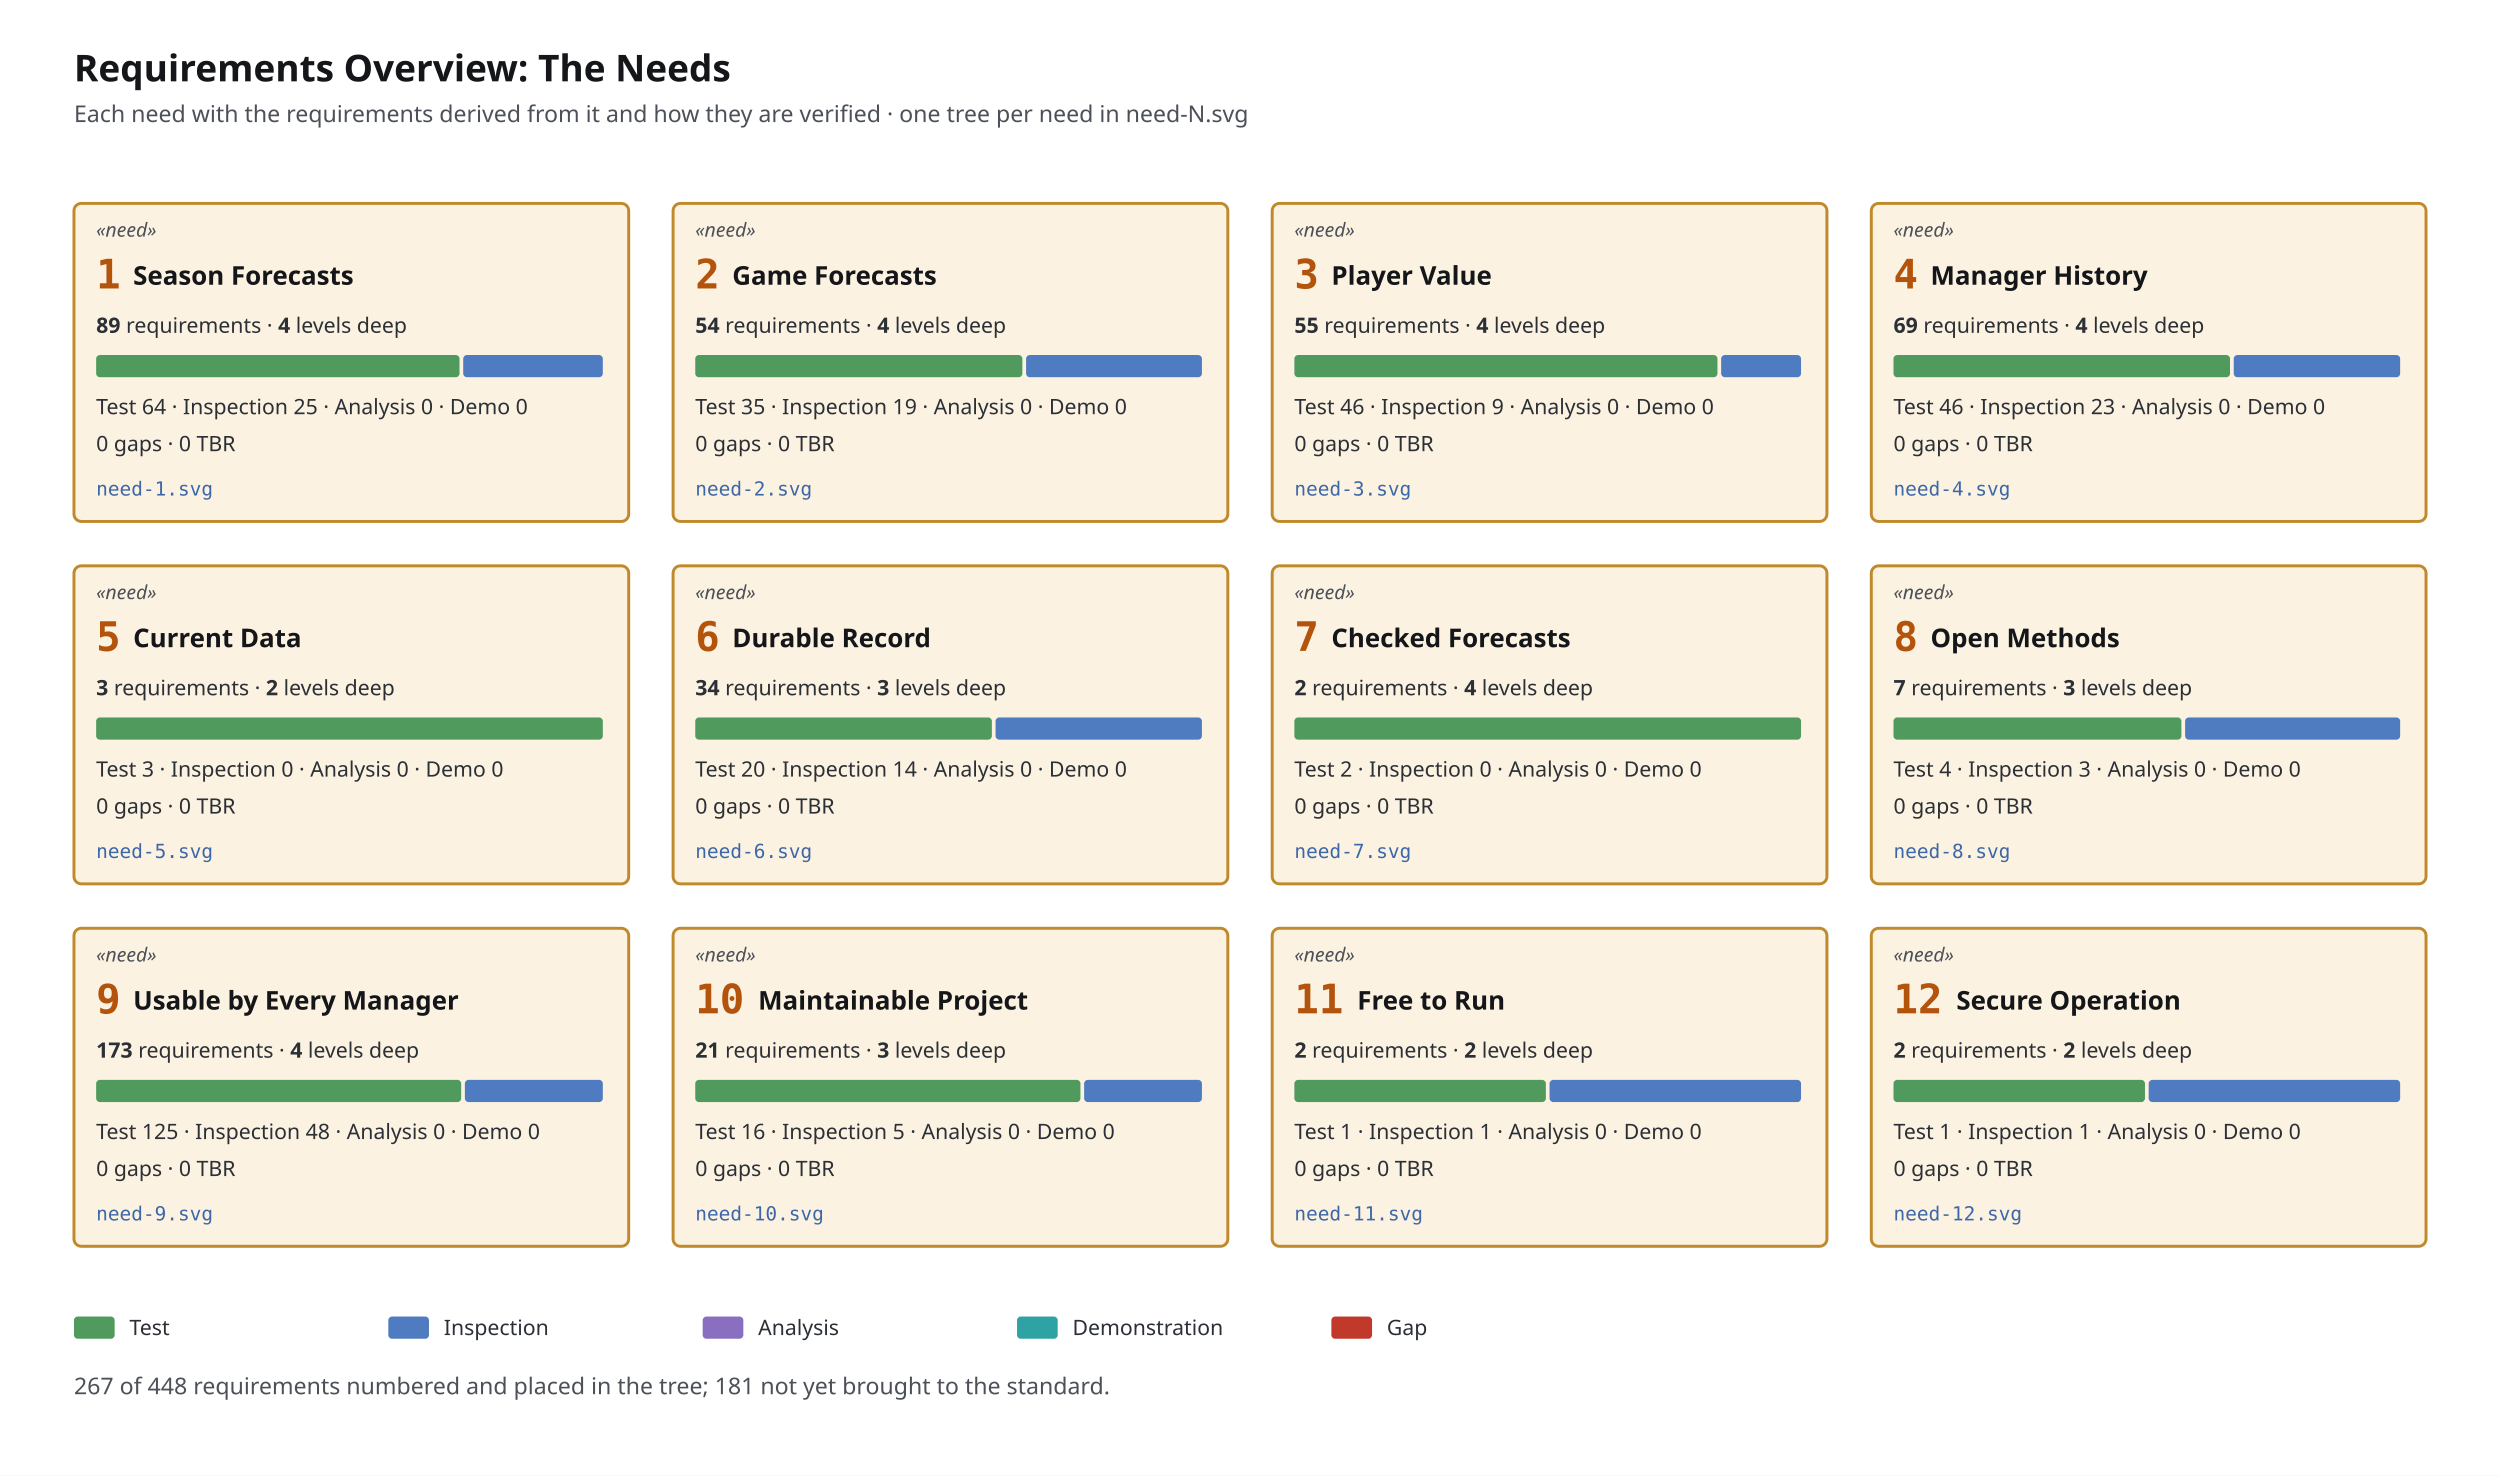
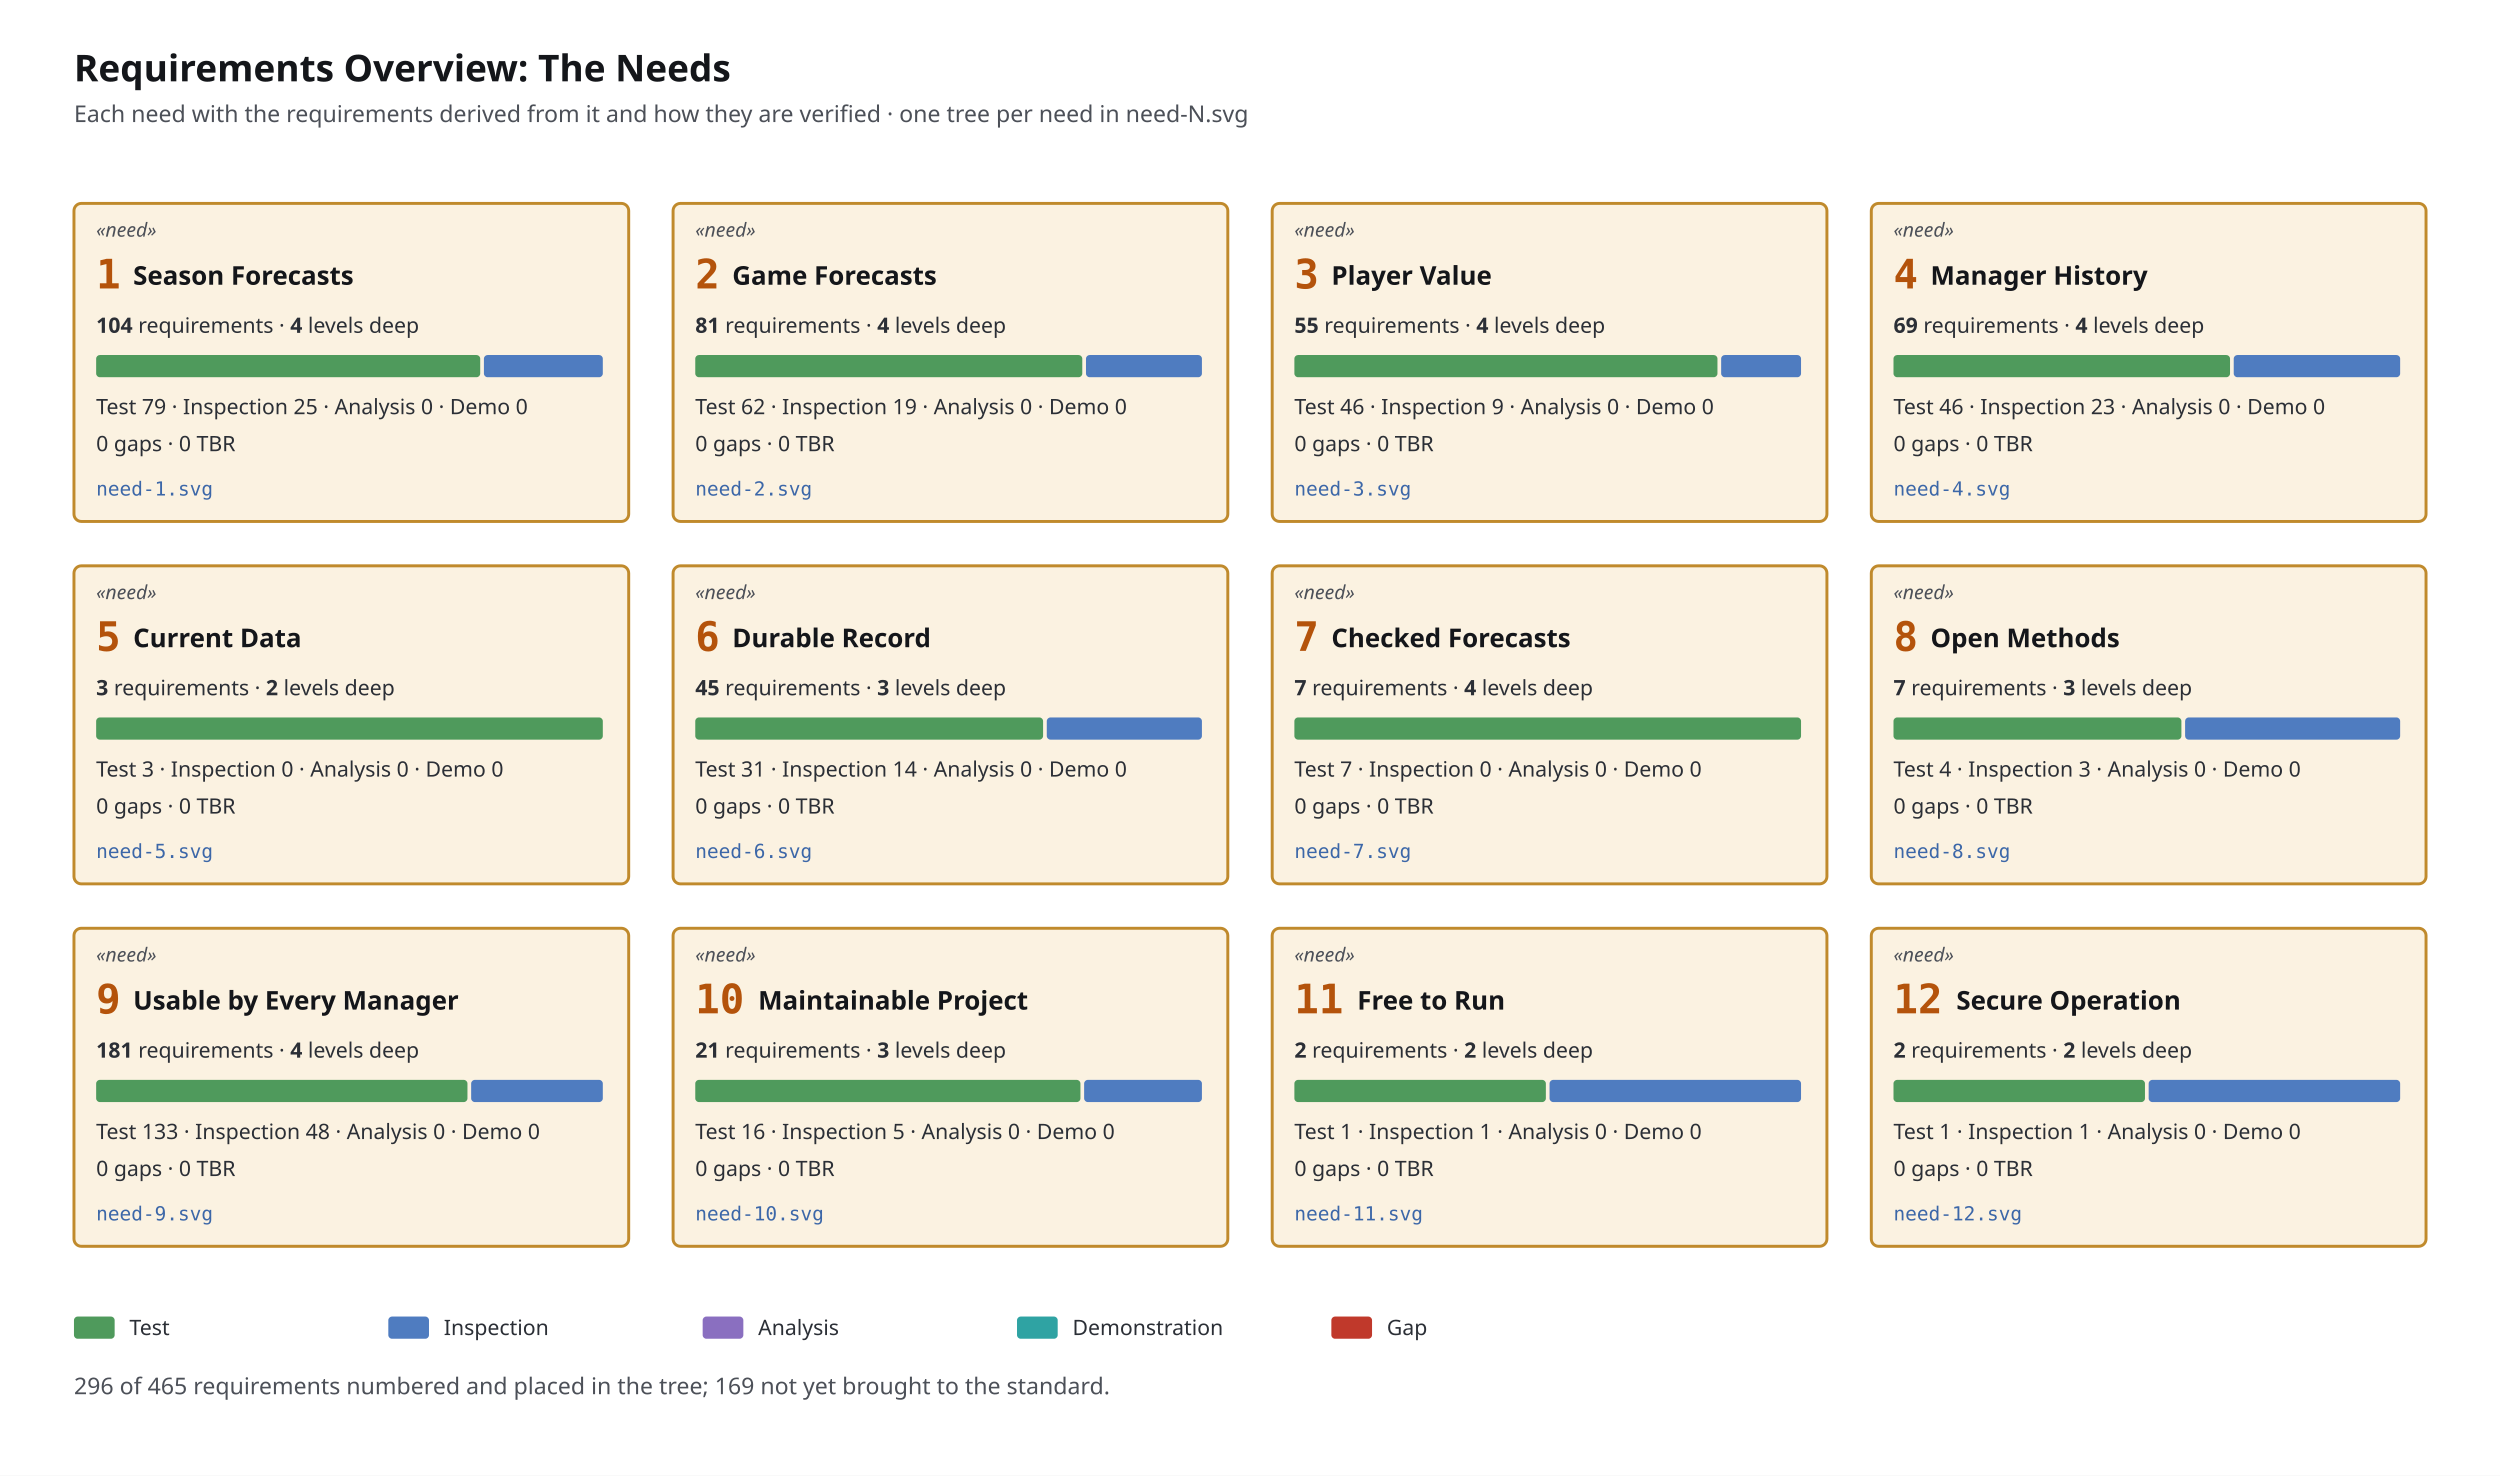
<svg xmlns="http://www.w3.org/2000/svg" viewBox="0 0 1352 798" width="1352" height="798">
  <style>
text { font-family: 'Segoe UI', system-ui, sans-serif; }
.bg { fill: #ffffff; }
.title { font-size: 20px; font-weight: 700; fill: #14161a; }
.sub { font-size: 12.5px; fill: #4c5058; }
.col { font-size: 11.5px; font-weight: 700; fill: #6b6f78; letter-spacing: 0.08em; }
.req { fill: #ffffff; stroke: #2b2f36; stroke-width: 1.4; }
.need { fill: #fbf2e1; stroke: #c08a2c; stroke-width: 1.6; }
.ext { fill: #f4f4f2; stroke: #9a9890; stroke-width: 1.2; stroke-dasharray: 4 3; }
.hdr { fill: #eef1f6; } .needhdr { fill: #f5e2bd; } .exthdr { fill: #e9e8e4; }
.ster { font-size: 10.5px; fill: #4c5058; font-style: italic; }
.rid { font-size: 12.5px; font-weight: 800; fill: #14161a; font-family: ui-monospace, Consolas, monospace; }
.rname { font-size: 12.5px; font-weight: 700; fill: #14161a; }
.rtext { font-size: 11px; fill: #2b2f36; }
.spec { font-size: 10.5px; fill: #3c67a8; font-family: ui-monospace, Consolas, monospace; }
.tc { fill: #e8f5ea; stroke: #4f9a5c; stroke-width: 1.3; }
.insp { fill: #e8f0fb; stroke: #4f7cc0; stroke-width: 1.3; }
.anal { fill: #f1ecfa; stroke: #8a6fc0; stroke-width: 1.3; }
.gap { fill: #fdecec; stroke: #c0392b; stroke-width: 1.3; stroke-dasharray: 5 3; }
.none { fill: #fdecec; stroke: #c0392b; stroke-width: 1.3; }
.tctext { font-size: 10.5px; fill: #14161a; font-family: ui-monospace, Consolas, monospace; }
.tbr { fill: #b4530b; } .tbrt { font-size: 10px; font-weight: 800; fill: #ffffff; }
.derive { fill: none; stroke: #2b2f36; stroke-width: 1.4; stroke-dasharray: 6 3; }
.trace { fill: none; stroke: #8a8880; stroke-width: 1.4; stroke-dasharray: 2 3; }
.verify { fill: none; stroke: #4f9a5c; stroke-width: 1.3; stroke-dasharray: 6 3; }
.vgap { fill: none; stroke: #c0392b; stroke-width: 1.3; stroke-dasharray: 6 3; }
.elab { font-size: 10px; fill: #4c5058; font-style: italic; }
.lg { font-size: 11.5px; fill: #2b2f36; }
.nnum { font-size: 22px; font-weight: 800; fill: #b4530b; font-family: ui-monospace, Consolas, monospace; }
.nname { font-size: 14px; font-weight: 700; fill: #14161a; }
.stat { font-size: 11.5px; fill: #2b2f36; } .statn { font-weight: 800; } .gapn { font-weight: 800; fill: #c0392b; }
.bt { fill: #4f9a5c; } .bi { fill: #4f7cc0; } .ba { fill: #8a6fc0; } .bd { fill: #2fa3a3; } .bgp { fill: #c0392b; } .bempty { fill: #e4e2dc; }
</style>
  <defs>
    <marker id="open" viewBox="0 0 12 12" refX="11" refY="6" markerWidth="11" markerHeight="11" orient="auto">
      <path d="M1,1 L11,6 L1,11" fill="none" stroke="#2b2f36" stroke-width="1.4" />
    </marker>
    <marker id="openg" viewBox="0 0 12 12" refX="11" refY="6" markerWidth="11" markerHeight="11" orient="auto">
      <path d="M1,1 L11,6 L1,11" fill="none" stroke="#8a8880" stroke-width="1.4" />
    </marker>
    <marker id="openv" viewBox="0 0 12 12" refX="11" refY="6" markerWidth="11" markerHeight="11" orient="auto">
      <path d="M1,1 L11,6 L1,11" fill="none" stroke="#4f9a5c" stroke-width="1.4" />
    </marker>
    <marker id="openr" viewBox="0 0 12 12" refX="11" refY="6" markerWidth="11" markerHeight="11" orient="auto">
      <path d="M1,1 L11,6 L1,11" fill="none" stroke="#c0392b" stroke-width="1.4" />
    </marker>
  </defs>
  <rect class="bg" width="1352" height="798" />
  <text class="title" x="40" y="44">Requirements Overview: The Needs</text>
  <text class="sub" x="40" y="66">Each need with the requirements derived from it and how they are verified · one tree per need in need-N.svg</text>
  <rect class="need" x="40" y="110" width="300" height="172" rx="4" />
  <text class="ster" x="52" y="128">«need»</text>
  <text class="nnum" x="52" y="156">1</text>
  <text class="nname" x="72" y="154">Season Forecasts</text>
  <text class="stat" x="52" y="180">
-     <tspan class="statn">89</tspan> requirements · <tspan class="statn">4</tspan> levels deep</text>
-   <rect class="bt" x="52.0" y="192" width="196.5" height="12" rx="2" />
-   <rect class="bi" x="250.5" y="192" width="75.5" height="12" rx="2" />
-   <text class="stat" x="52" y="224">Test 64 · Inspection 25 · Analysis 0 · Demo 0</text>
+     <tspan class="statn">104</tspan> requirements · <tspan class="statn">4</tspan> levels deep</text>
+   <rect class="bt" x="52.0" y="192" width="207.7" height="12" rx="2" />
+   <rect class="bi" x="261.7" y="192" width="64.3" height="12" rx="2" />
+   <text class="stat" x="52" y="224">Test 79 · Inspection 25 · Analysis 0 · Demo 0</text>
  <text class="stat" x="52" y="244">0 gaps · 0 TBR</text>
  <text class="spec" x="52" y="268">need-1.svg</text>
  <rect class="need" x="364" y="110" width="300" height="172" rx="4" />
  <text class="ster" x="376" y="128">«need»</text>
  <text class="nnum" x="376" y="156">2</text>
  <text class="nname" x="396" y="154">Game Forecasts</text>
  <text class="stat" x="376" y="180">
-     <tspan class="statn">54</tspan> requirements · <tspan class="statn">4</tspan> levels deep</text>
-   <rect class="bt" x="376.0" y="192" width="176.9" height="12" rx="2" />
-   <rect class="bi" x="554.9" y="192" width="95.1" height="12" rx="2" />
-   <text class="stat" x="376" y="224">Test 35 · Inspection 19 · Analysis 0 · Demo 0</text>
+     <tspan class="statn">81</tspan> requirements · <tspan class="statn">4</tspan> levels deep</text>
+   <rect class="bt" x="376.0" y="192" width="209.3" height="12" rx="2" />
+   <rect class="bi" x="587.3" y="192" width="62.7" height="12" rx="2" />
+   <text class="stat" x="376" y="224">Test 62 · Inspection 19 · Analysis 0 · Demo 0</text>
  <text class="stat" x="376" y="244">0 gaps · 0 TBR</text>
  <text class="spec" x="376" y="268">need-2.svg</text>
  <rect class="need" x="688" y="110" width="300" height="172" rx="4" />
  <text class="ster" x="700" y="128">«need»</text>
  <text class="nnum" x="700" y="156">3</text>
  <text class="nname" x="720" y="154">Player Value</text>
  <text class="stat" x="700" y="180">
    <tspan class="statn">55</tspan> requirements · <tspan class="statn">4</tspan> levels deep</text>
  <rect class="bt" x="700.0" y="192" width="228.8" height="12" rx="2" />
  <rect class="bi" x="930.8" y="192" width="43.2" height="12" rx="2" />
  <text class="stat" x="700" y="224">Test 46 · Inspection 9 · Analysis 0 · Demo 0</text>
  <text class="stat" x="700" y="244">0 gaps · 0 TBR</text>
  <text class="spec" x="700" y="268">need-3.svg</text>
  <rect class="need" x="1012" y="110" width="300" height="172" rx="4" />
  <text class="ster" x="1024" y="128">«need»</text>
  <text class="nnum" x="1024" y="156">4</text>
  <text class="nname" x="1044" y="154">Manager History</text>
  <text class="stat" x="1024" y="180">
    <tspan class="statn">69</tspan> requirements · <tspan class="statn">4</tspan> levels deep</text>
  <rect class="bt" x="1024.0" y="192" width="182.0" height="12" rx="2" />
  <rect class="bi" x="1208.0" y="192" width="90.0" height="12" rx="2" />
  <text class="stat" x="1024" y="224">Test 46 · Inspection 23 · Analysis 0 · Demo 0</text>
  <text class="stat" x="1024" y="244">0 gaps · 0 TBR</text>
  <text class="spec" x="1024" y="268">need-4.svg</text>
  <rect class="need" x="40" y="306" width="300" height="172" rx="4" />
  <text class="ster" x="52" y="324">«need»</text>
  <text class="nnum" x="52" y="352">5</text>
  <text class="nname" x="72" y="350">Current Data</text>
  <text class="stat" x="52" y="376">
    <tspan class="statn">3</tspan> requirements · <tspan class="statn">2</tspan> levels deep</text>
  <rect class="bt" x="52.0" y="388" width="274.0" height="12" rx="2" />
  <text class="stat" x="52" y="420">Test 3 · Inspection 0 · Analysis 0 · Demo 0</text>
  <text class="stat" x="52" y="440">0 gaps · 0 TBR</text>
  <text class="spec" x="52" y="464">need-5.svg</text>
  <rect class="need" x="364" y="306" width="300" height="172" rx="4" />
  <text class="ster" x="376" y="324">«need»</text>
  <text class="nnum" x="376" y="352">6</text>
  <text class="nname" x="396" y="350">Durable Record</text>
  <text class="stat" x="376" y="376">
-     <tspan class="statn">34</tspan> requirements · <tspan class="statn">3</tspan> levels deep</text>
-   <rect class="bt" x="376.0" y="388" width="160.4" height="12" rx="2" />
-   <rect class="bi" x="538.4" y="388" width="111.6" height="12" rx="2" />
-   <text class="stat" x="376" y="420">Test 20 · Inspection 14 · Analysis 0 · Demo 0</text>
+     <tspan class="statn">45</tspan> requirements · <tspan class="statn">3</tspan> levels deep</text>
+   <rect class="bt" x="376.0" y="388" width="188.1" height="12" rx="2" />
+   <rect class="bi" x="566.1" y="388" width="83.9" height="12" rx="2" />
+   <text class="stat" x="376" y="420">Test 31 · Inspection 14 · Analysis 0 · Demo 0</text>
  <text class="stat" x="376" y="440">0 gaps · 0 TBR</text>
  <text class="spec" x="376" y="464">need-6.svg</text>
  <rect class="need" x="688" y="306" width="300" height="172" rx="4" />
  <text class="ster" x="700" y="324">«need»</text>
  <text class="nnum" x="700" y="352">7</text>
  <text class="nname" x="720" y="350">Checked Forecasts</text>
  <text class="stat" x="700" y="376">
-     <tspan class="statn">2</tspan> requirements · <tspan class="statn">4</tspan> levels deep</text>
+     <tspan class="statn">7</tspan> requirements · <tspan class="statn">4</tspan> levels deep</text>
  <rect class="bt" x="700.0" y="388" width="274.0" height="12" rx="2" />
-   <text class="stat" x="700" y="420">Test 2 · Inspection 0 · Analysis 0 · Demo 0</text>
+   <text class="stat" x="700" y="420">Test 7 · Inspection 0 · Analysis 0 · Demo 0</text>
  <text class="stat" x="700" y="440">0 gaps · 0 TBR</text>
  <text class="spec" x="700" y="464">need-7.svg</text>
  <rect class="need" x="1012" y="306" width="300" height="172" rx="4" />
  <text class="ster" x="1024" y="324">«need»</text>
  <text class="nnum" x="1024" y="352">8</text>
  <text class="nname" x="1044" y="350">Open Methods</text>
  <text class="stat" x="1024" y="376">
    <tspan class="statn">7</tspan> requirements · <tspan class="statn">3</tspan> levels deep</text>
  <rect class="bt" x="1024.0" y="388" width="155.7" height="12" rx="2" />
  <rect class="bi" x="1181.7" y="388" width="116.3" height="12" rx="2" />
  <text class="stat" x="1024" y="420">Test 4 · Inspection 3 · Analysis 0 · Demo 0</text>
  <text class="stat" x="1024" y="440">0 gaps · 0 TBR</text>
  <text class="spec" x="1024" y="464">need-8.svg</text>
  <rect class="need" x="40" y="502" width="300" height="172" rx="4" />
  <text class="ster" x="52" y="520">«need»</text>
  <text class="nnum" x="52" y="548">9</text>
  <text class="nname" x="72" y="546">Usable by Every Manager</text>
  <text class="stat" x="52" y="572">
-     <tspan class="statn">173</tspan> requirements · <tspan class="statn">4</tspan> levels deep</text>
-   <rect class="bt" x="52.0" y="584" width="197.4" height="12" rx="2" />
-   <rect class="bi" x="251.4" y="584" width="74.6" height="12" rx="2" />
-   <text class="stat" x="52" y="616">Test 125 · Inspection 48 · Analysis 0 · Demo 0</text>
+     <tspan class="statn">181</tspan> requirements · <tspan class="statn">4</tspan> levels deep</text>
+   <rect class="bt" x="52.0" y="584" width="200.8" height="12" rx="2" />
+   <rect class="bi" x="254.8" y="584" width="71.2" height="12" rx="2" />
+   <text class="stat" x="52" y="616">Test 133 · Inspection 48 · Analysis 0 · Demo 0</text>
  <text class="stat" x="52" y="636">0 gaps · 0 TBR</text>
  <text class="spec" x="52" y="660">need-9.svg</text>
  <rect class="need" x="364" y="502" width="300" height="172" rx="4" />
  <text class="ster" x="376" y="520">«need»</text>
  <text class="nnum" x="376" y="548">10</text>
  <text class="nname" x="410" y="546">Maintainable Project</text>
  <text class="stat" x="376" y="572">
    <tspan class="statn">21</tspan> requirements · <tspan class="statn">3</tspan> levels deep</text>
  <rect class="bt" x="376.0" y="584" width="208.3" height="12" rx="2" />
  <rect class="bi" x="586.3" y="584" width="63.7" height="12" rx="2" />
  <text class="stat" x="376" y="616">Test 16 · Inspection 5 · Analysis 0 · Demo 0</text>
  <text class="stat" x="376" y="636">0 gaps · 0 TBR</text>
  <text class="spec" x="376" y="660">need-10.svg</text>
  <rect class="need" x="688" y="502" width="300" height="172" rx="4" />
  <text class="ster" x="700" y="520">«need»</text>
  <text class="nnum" x="700" y="548">11</text>
  <text class="nname" x="734" y="546">Free to Run</text>
  <text class="stat" x="700" y="572">
    <tspan class="statn">2</tspan> requirements · <tspan class="statn">2</tspan> levels deep</text>
  <rect class="bt" x="700.0" y="584" width="136.0" height="12" rx="2" />
  <rect class="bi" x="838.0" y="584" width="136.0" height="12" rx="2" />
  <text class="stat" x="700" y="616">Test 1 · Inspection 1 · Analysis 0 · Demo 0</text>
  <text class="stat" x="700" y="636">0 gaps · 0 TBR</text>
  <text class="spec" x="700" y="660">need-11.svg</text>
  <rect class="need" x="1012" y="502" width="300" height="172" rx="4" />
  <text class="ster" x="1024" y="520">«need»</text>
  <text class="nnum" x="1024" y="548">12</text>
  <text class="nname" x="1058" y="546">Secure Operation</text>
  <text class="stat" x="1024" y="572">
    <tspan class="statn">2</tspan> requirements · <tspan class="statn">2</tspan> levels deep</text>
  <rect class="bt" x="1024.0" y="584" width="136.0" height="12" rx="2" />
  <rect class="bi" x="1162.0" y="584" width="136.0" height="12" rx="2" />
  <text class="stat" x="1024" y="616">Test 1 · Inspection 1 · Analysis 0 · Demo 0</text>
  <text class="stat" x="1024" y="636">0 gaps · 0 TBR</text>
  <text class="spec" x="1024" y="660">need-12.svg</text>
  <rect class="bt" x="40" y="712" width="22" height="12" rx="2" />
  <text class="lg" x="70" y="722">Test</text>
  <rect class="bi" x="210" y="712" width="22" height="12" rx="2" />
  <text class="lg" x="240" y="722">Inspection</text>
  <rect class="ba" x="380" y="712" width="22" height="12" rx="2" />
  <text class="lg" x="410" y="722">Analysis</text>
  <rect class="bd" x="550" y="712" width="22" height="12" rx="2" />
  <text class="lg" x="580" y="722">Demonstration</text>
  <rect class="bgp" x="720" y="712" width="22" height="12" rx="2" />
  <text class="lg" x="750" y="722">Gap</text>
-   <text class="sub" x="40" y="754">267 of 448 requirements numbered and placed in the tree; 181 not yet brought to the standard.</text>
+   <text class="sub" x="40" y="754">296 of 465 requirements numbered and placed in the tree; 169 not yet brought to the standard.</text>
</svg>
